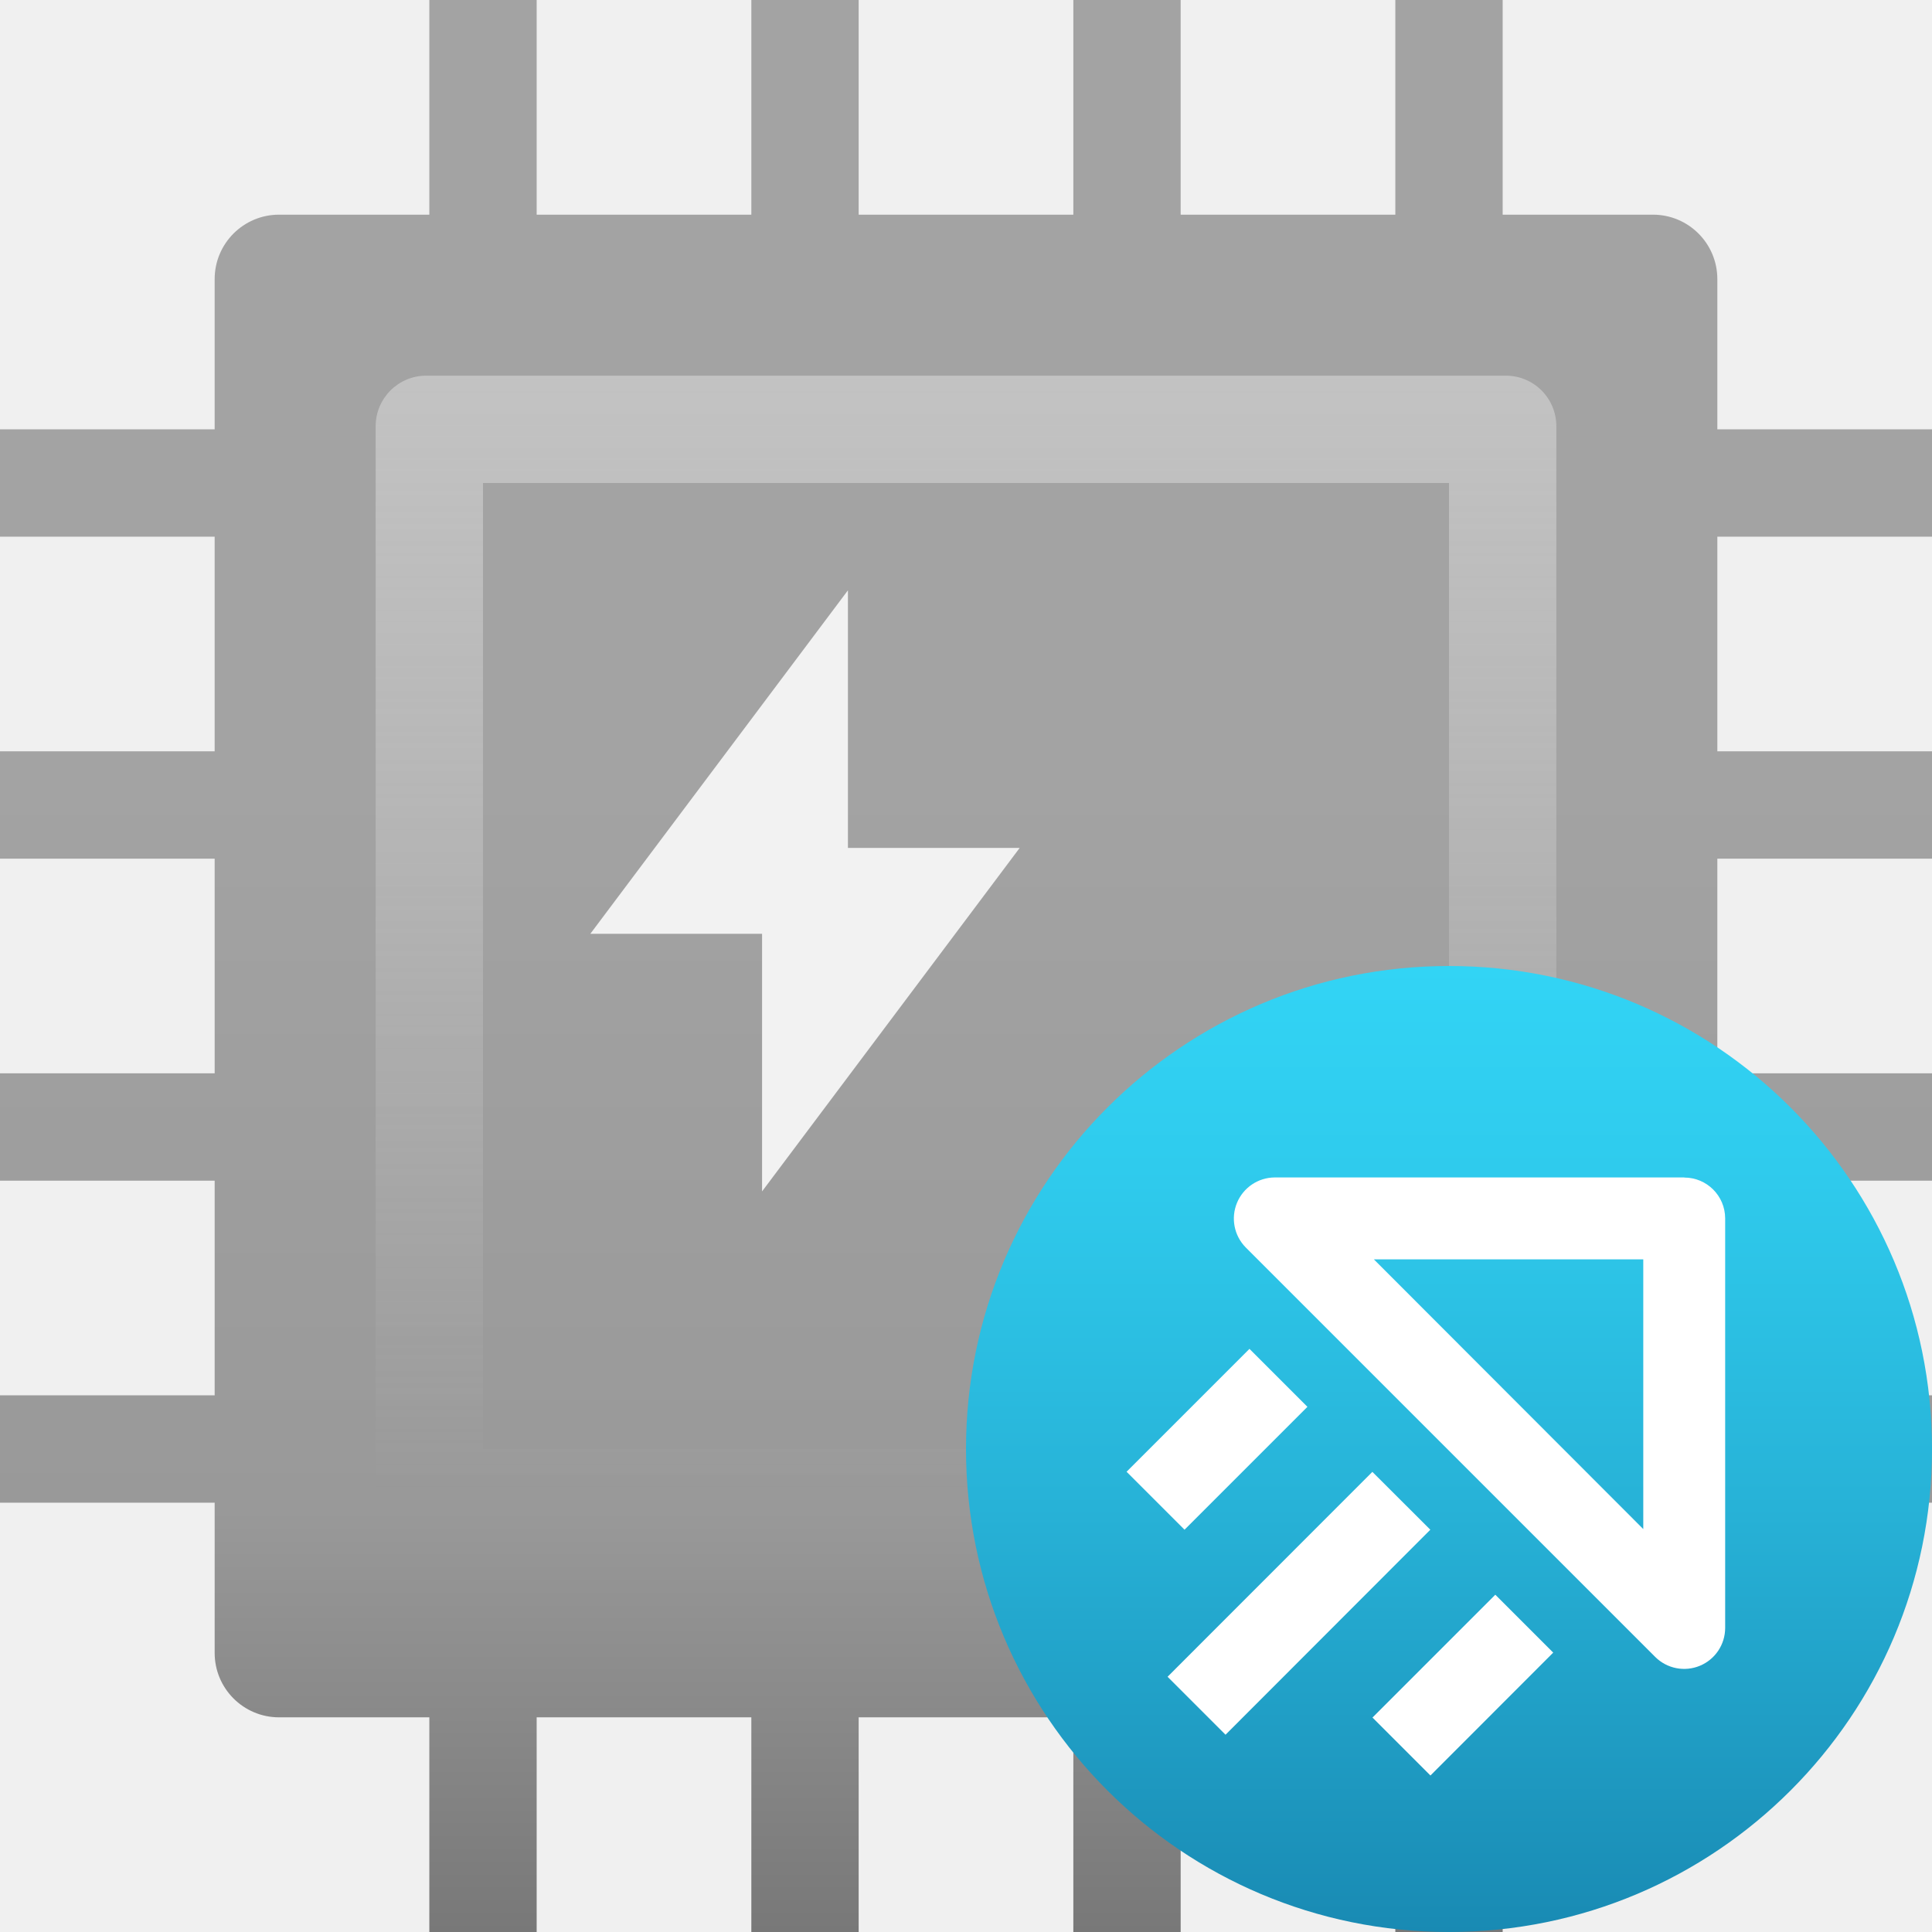
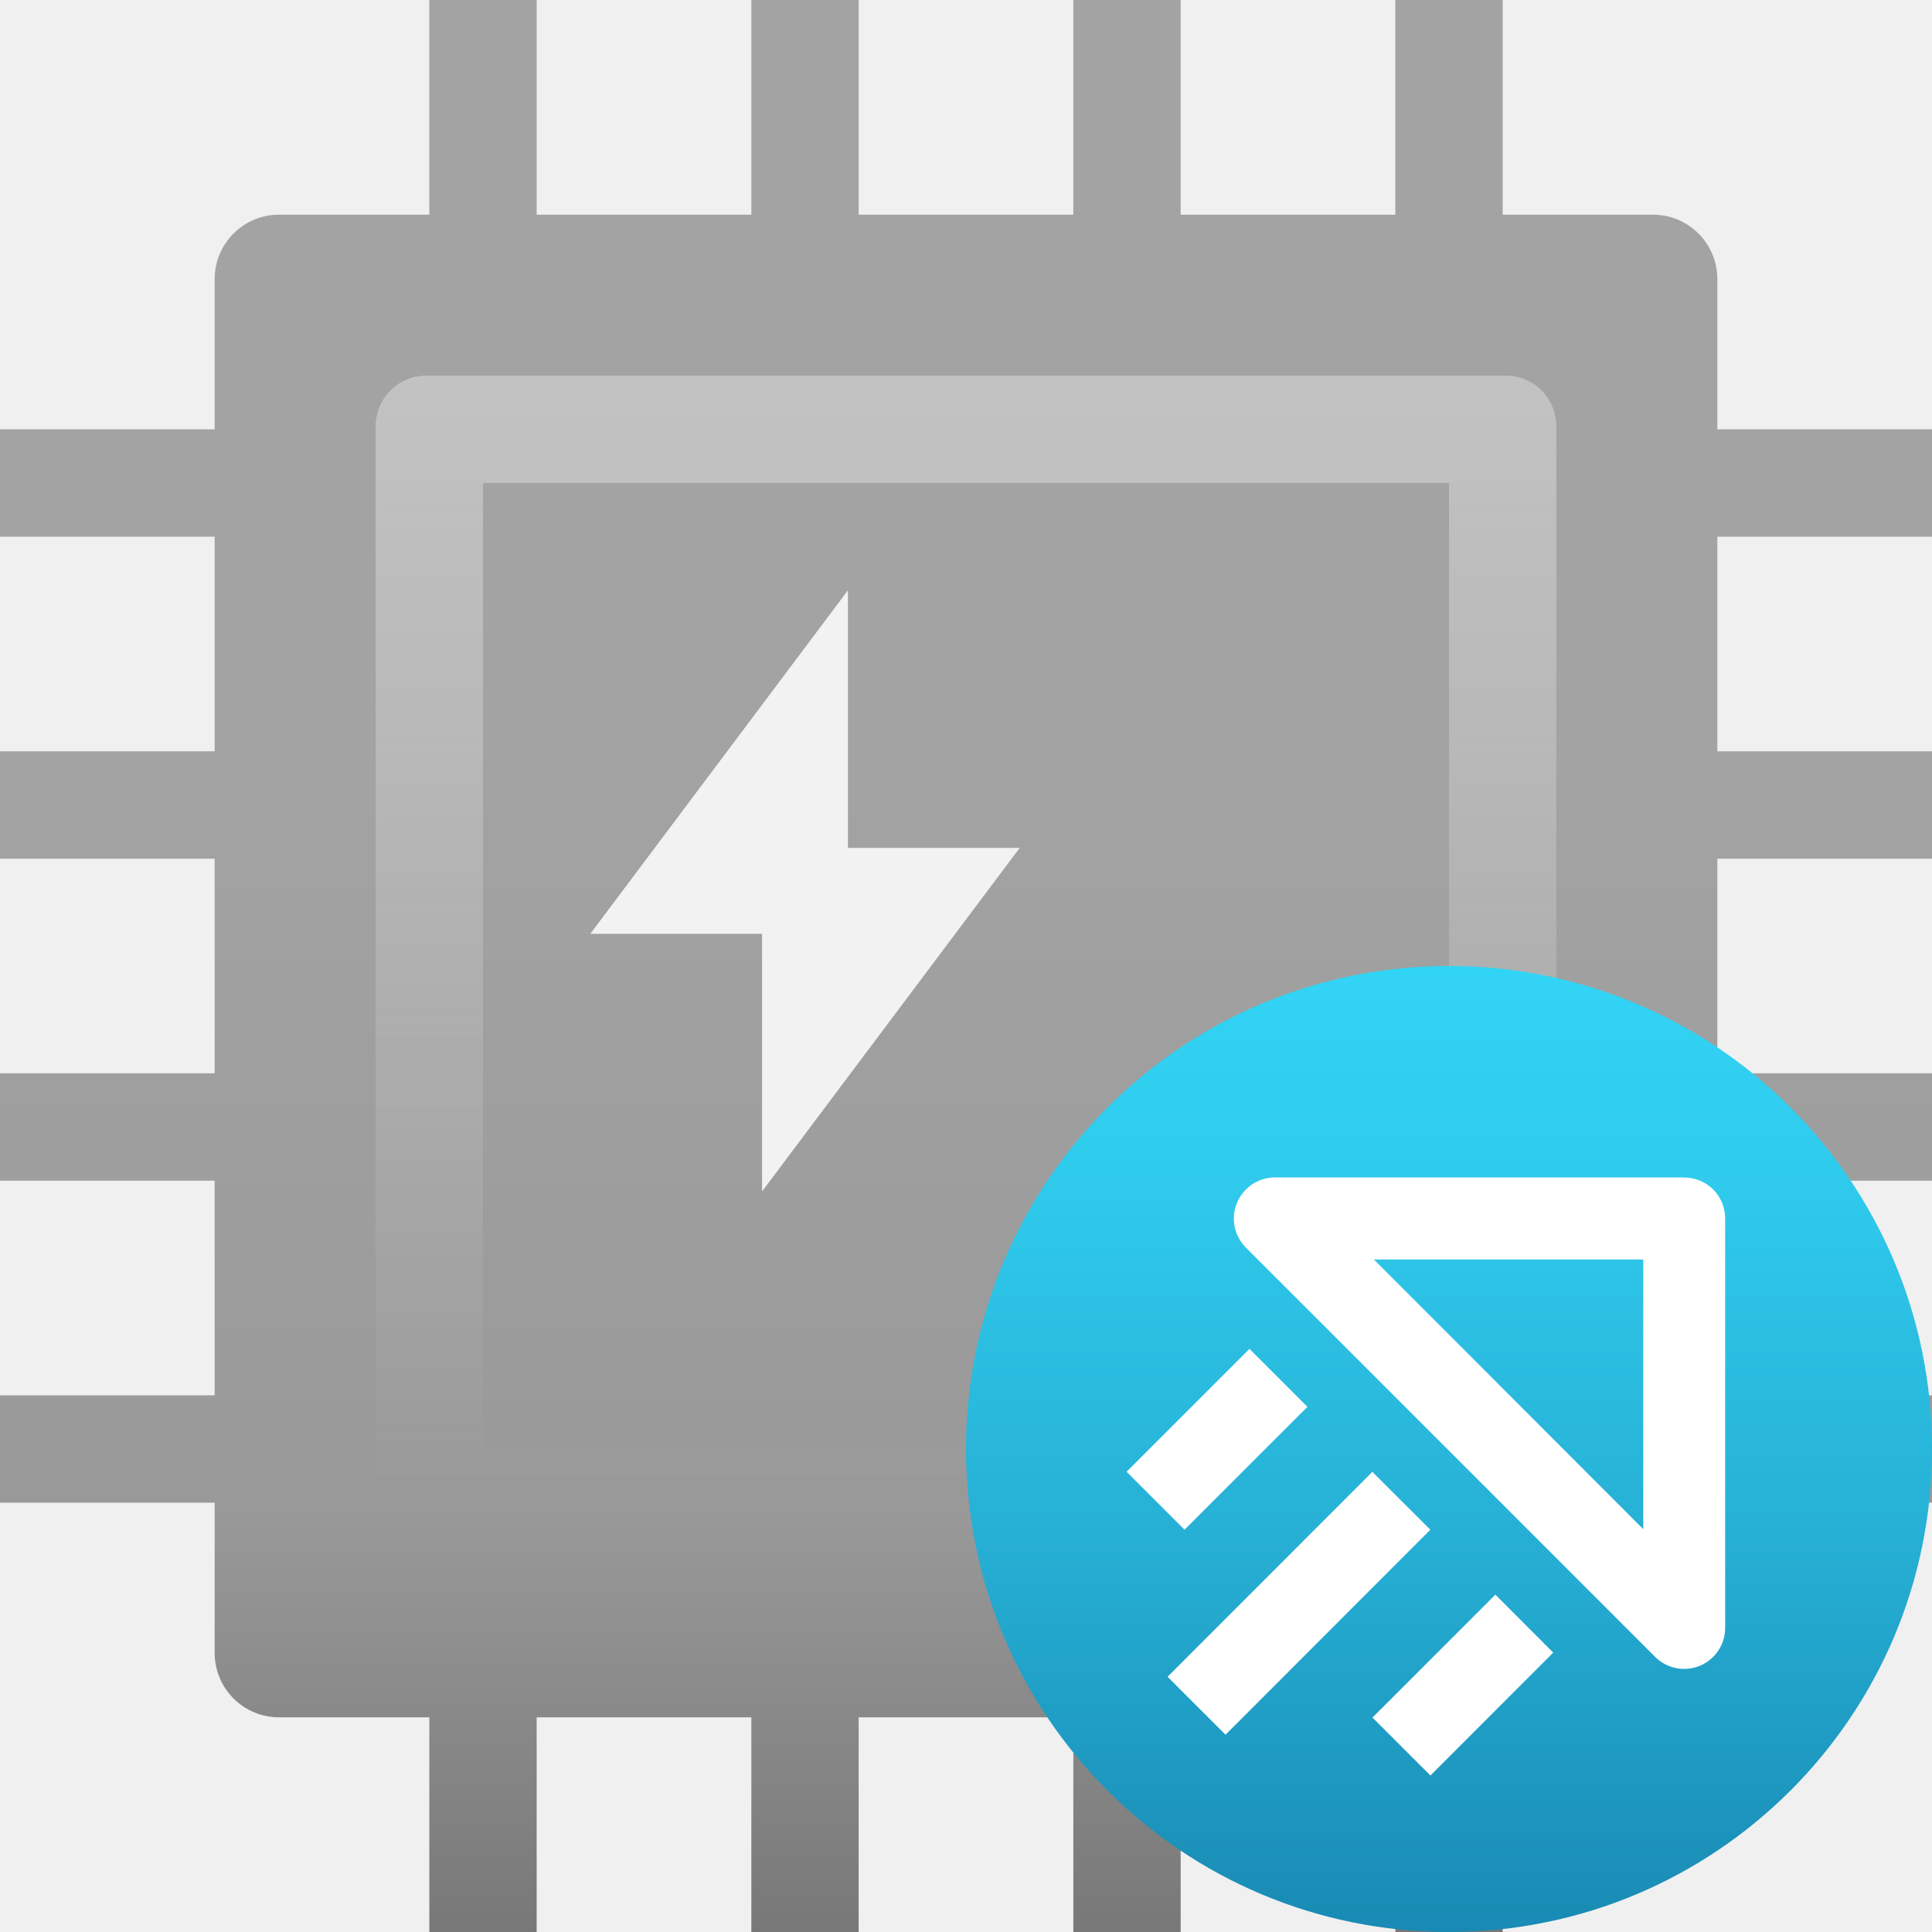
- <svg xmlns="http://www.w3.org/2000/svg" viewBox="0 0 18 18" class="msportalfx-svg-placeholder" role="presentation" focusable="false">
-   <g>
-     <g clip-path="url(#definition-1)">
-       <path d="M18 5V4h-2V2.6a.6.6 0 0 0-.6-.6H14V0h-1v2h-2V0h-1v2H8V0H7v2H5V0H4v2H2.6a.6.6 0 0 0-.6.6V4H0v1h2v2H0v1h2v2H0v1h2v2H0v1h2v1.4a.6.6 0 0 0 .6.6H4v2h1v-2h2v2h1v-2h2v2h1v-2h2v2h1v-2h1.4a.6.6 0 0 0 .6-.6V14h2v-1h-2v-2h2v-1h-2V8h2V7h-2V5h2Z" fill="url(#definition-2)" />
-       <path d="M13.5 4.5v9h-9v-9h9Zm.529-1H3.971a.471.471 0 0 0-.471.471v10.058a.47.47 0 0 0 .471.471h10.058a.47.47 0 0 0 .471-.471V3.971a.47.47 0 0 0-.471-.471Z" fill="url(#definition-3)" />
-       <path d="M9.5 7.9H7.9V5.5L5.5 8.7h1.6v2.4l2.4-3.2Z" fill="#F2F2F2" />
-       <path d="M13.5 18a4.5 4.5 0 1 0 0-9 4.5 4.5 0 0 0 0 9Z" fill="url(#definition-4)" />
-       <path d="m13.932 14.857-1.145 1.145.54.54 1.144-1.145-.54-.54Zm-1.146-1.144-1.908 1.909.54.54 1.908-1.91-.54-.539Zm-1.145-1.146-1.145 1.145.54.54 1.145-1.145-.54-.54Zm4.051-1.597h-3.817a.383.383 0 0 0-.27.651l3.817 3.817a.382.382 0 0 0 .651-.27v-3.817a.381.381 0 0 0-.381-.38Zm-.382 3.276-2.51-2.513h2.51v2.513Z" class="msportalfx-svg-c01" />
-     </g>
-     <defs>
-       <linearGradient id="definition-2" x1="9" y1="18.368" x2="9" y2=".368" gradientUnits="userSpaceOnUse">
-         <stop offset=".007" stop-color="#767676" />
-         <stop offset=".239" stop-color="#999" />
-         <stop offset=".618" stop-color="#A3A3A3" />
-         <stop offset="1" stop-color="#A3A3A3" />
-       </linearGradient>
-       <linearGradient id="definition-3" x1="9" y1="3.5" x2="9" y2="15.216" gradientUnits="userSpaceOnUse">
-         <stop stop-color="#F2F2F2" stop-opacity=".4" />
-         <stop offset=".888" stop-color="#F2F2F2" stop-opacity="0" />
-       </linearGradient>
-       <linearGradient id="definition-4" x1="13.5" y1="18" x2="13.5" y2="9" gradientUnits="userSpaceOnUse">
-         <stop stop-color="#198AB3" />
-         <stop offset=".01" stop-color="#198BB4" />
-         <stop offset=".44" stop-color="#27B2D7" />
-         <stop offset=".79" stop-color="#2FCBED" />
-         <stop offset="1" stop-color="#32D4F5" />
-       </linearGradient>
-       <clipPath id="definition-1">
-         <path d="M0 0h18v18H0z" class="msportalfx-svg-c01" />
-       </clipPath>
-     </defs>
+ <svg xmlns="http://www.w3.org/2000/svg" fill="none" viewBox="0 0 18 18" class="msportalfx-svg-placeholder">
+   <g clip-path="url(#pQbLx45pZ__a)">
+     <path fill="url(#pQbLx45pZ__b)" d="M18 5V4h-2V2.6a.6.6 0 0 0-.6-.6H14V0h-1v2h-2V0h-1v2H8V0H7v2H5V0H4v2H2.6a.6.6 0 0 0-.6.6V4H0v1h2v2H0v1h2v2H0v1h2v2H0v1h2v1.4a.6.6 0 0 0 .6.6H4v2h1v-2h2v2h1v-2h2v2h1v-2h2v2h1v-2h1.4a.6.6 0 0 0 .6-.6V14h2v-1h-2v-2h2v-1h-2V8h2V7h-2V5z" />
+     <path fill="url(#pQbLx45pZ__c)" d="M13.5 4.5v9h-9v-9zm.529-1H3.971a.47.47 0 0 0-.471.471v10.058a.47.47 0 0 0 .471.471h10.058a.47.47 0 0 0 .471-.471V3.971a.47.47 0 0 0-.471-.471" />
+     <path fill="#F2F2F2" d="M9.5 7.9H7.9V5.5L5.5 8.7h1.6v2.4z" />
+     <path fill="url(#pQbLx45pZ__d)" d="M13.5 18a4.5 4.5 0 1 0 0-9 4.5 4.5 0 0 0 0 9" />
+     <path fill="#fff" d="m13.932 14.857-1.145 1.145.54.54 1.144-1.145zm-1.146-1.144-1.908 1.909.54.54 1.908-1.91zm-1.145-1.146-1.145 1.145.54.54 1.145-1.145zm4.051-1.597h-3.817a.383.383 0 0 0-.27.651l3.817 3.817a.382.382 0 0 0 .651-.27v-3.817a.38.38 0 0 0-.381-.38m-.382 3.276-2.51-2.513h2.51z" />
  </g>
+   <defs>
+     <linearGradient id="pQbLx45pZ__b" x1="9" x2="9" y1="18.368" y2=".368" gradientUnits="userSpaceOnUse">
+       <stop offset=".007" stop-color="#767676" />
+       <stop offset=".239" stop-color="#999" />
+       <stop offset=".618" stop-color="#A3A3A3" />
+       <stop offset="1" stop-color="#A3A3A3" />
+     </linearGradient>
+     <linearGradient id="pQbLx45pZ__c" x1="9" x2="9" y1="3.5" y2="15.216" gradientUnits="userSpaceOnUse">
+       <stop stop-color="#F2F2F2" stop-opacity=".4" />
+       <stop offset=".888" stop-color="#F2F2F2" stop-opacity="0" />
+     </linearGradient>
+     <linearGradient id="pQbLx45pZ__d" x1="13.5" x2="13.5" y1="18" y2="9" gradientUnits="userSpaceOnUse">
+       <stop stop-color="#198AB3" />
+       <stop offset=".01" stop-color="#198BB4" />
+       <stop offset=".44" stop-color="#27B2D7" />
+       <stop offset=".79" stop-color="#2FCBED" />
+       <stop offset="1" stop-color="#32D4F5" />
+     </linearGradient>
+     <clipPath id="pQbLx45pZ__a">
+       <path fill="#fff" d="M0 0h18v18H0z" />
+     </clipPath>
+   </defs>
  <style>.msportalfx-svg-c01{fill:#fff}.msportalfx-svg-c02{fill:#e5e5e5}.msportalfx-svg-c03{fill:#a0a1a2}.msportalfx-svg-c04{fill:#7a7a7a}.msportalfx-svg-c05{fill:#3e3e3e}.msportalfx-svg-c06{fill:#1e1e1e}.msportalfx-svg-c07{fill:#0f0f0f}.msportalfx-svg-c08{fill:#ba141a}.msportalfx-svg-c09{fill:#dd5900}.msportalfx-svg-c10{fill:#ff8c00}.msportalfx-svg-c11{fill:#fcd116}.msportalfx-svg-c12{fill:#fee087}.msportalfx-svg-c13{fill:#b8d432}.msportalfx-svg-c14,.msportalfx-svg-c32{fill:#57a300}.msportalfx-svg-c15{fill:#59b4d9}.msportalfx-svg-c16{fill:#3999c6}.msportalfx-svg-c17{fill:#804998}.msportalfx-svg-c18{fill:#ec008c}.msportalfx-svg-c19{fill:#0072c6}.msportalfx-svg-c20{fill:#68217a}.msportalfx-svg-c21{fill:#00188f}.msportalfx-svg-c22{fill:#e81123}.fxs-mode-light .msportalfx-svg-c22{fill:#a4262c}.msportalfx-svg-c23{fill:#cae3f3}.msportalfx-svg-c24{fill:#59aed3}.msportalfx-svg-c25{fill:#4c3b12}.msportalfx-svg-c26{fill:#be9555}.msportalfx-svg-c27{fill:#4f4d52}.msportalfx-svg-c28{fill:#ef6f59}.msportalfx-svg-c29{fill:#f7cb64}.msportalfx-svg-c30{fill:#fdd8db}.msportalfx-svg-c31{fill:#f6ffec}.msportalfx-svg-c33{fill:#8a2da5}.msportalfx-svg-c34{fill:#e00b1c}.msportalfx-svg-c35{fill:#015cda}.msportalfx-svg-c36{fill:#5db300}.msportalfx-svg-c97{fill:#ffb900}.msportalfx-svg-c98{fill:#00a4ef}.msportalfx-svg-c99{fill:#f25022}.msportalfx-inverted-theme .msportalfx-svg-c05,.fxs-theme-dark .msportalfx-svg-c05{fill:#777}.msportalfx-inverted-theme .msportalfx-svg-c07,.fxs-theme-dark .msportalfx-svg-c07{fill:#f2f2f2}.msportalfx-svg-palette-white{fill:#fff}.msportalfx-svg-palette-blue{fill:#015cda}.msportalfx-svg-palette-black{fill:#1e1e1e}.msportalfx-svg-palette-green{fill:#57a300}.msportalfx-svg-palette-gray{fill:#a0a1a2}.msportalfx-svg-palette-inherit{fill:inherit}.msportalfx-svg-badge{position:absolute;left:0;bottom:0;min-height:10px;min-width:10px}.fxc-menu-icon&gt;.msportalfx-svg-badge{left:-2px;bottom:-2px;min-height:8px;min-width:8px}.msportalfx-svg-disabled{filter:grayscale(100%)}.msportalfx-svg-loading-square{animation:ProgressFlagAnimation 1.45s infinite ease-in-out;transform-origin:50%}.msportalfx-svg-loading-square:nth-child(1){animation-delay:0s}.msportalfx-svg-loading-square:nth-child(2){animation-delay:.2s}.msportalfx-svg-loading-square:nth-child(3){animation-delay:.4s}@keyframes ProgressFlagAnimation{0%{transform:scale(1);opacity:.3}36.1%{transform:scale(1.06);opacity:1}50%{transform:scale(1.06);opacity:1}86.1%{transform:scale(1);opacity:.3}}.msportalfx-svg-flip-horizontal&gt;svg,svg.msportalfx-svg-flip-horizontal{transform:scaleX(-1)}.msportalfx-svg-fabric-rotate360{animation:ImageRotation 1.3s cubic-bezier(.53,.21,.29,.67) infinite}@keyframes ImageRotation{0%{transform:rotate(-45deg)}100%{transform:rotate(315deg)}}.fxs-svg-number .msportalfx-font-bold{font-size:10px;fill:#0065ad}.fxs-svg-number .fxs-svg-circle{stroke-width:0%;fill:#0078d4}.fxs-svg-number .fxs-svg-text{fill:#fff;font-size:10px}.fxs-svg-number.msportalfx-svg-disabled{filter:grayscale(0%)}.fxs-svg-number.msportalfx-svg-disabled .fxs-svg-circle{fill:#fff;stroke-width:1px;stroke:#949494}.fxs-svg-number.msportalfx-svg-disabled .fxs-svg-text{fill:#949494}.fxs-theme-dark .fxs-svg-number .fxs-svg-text{fill:#0f0f0f}.fxs-theme-dark .fxs-svg-number .fxs-svg-circle{stroke-width:0%;fill:#0078d4}.fxs-theme-dark .fxs-svg-number.msportalfx-svg-disabled .fxs-svg-circle{fill:#0f0f0f;stroke-width:1px;stroke:#949494}.fxs-theme-dark .fxs-svg-number.msportalfx-svg-disabled .fxs-svg-text{fill:#949494}</style>
</svg>
